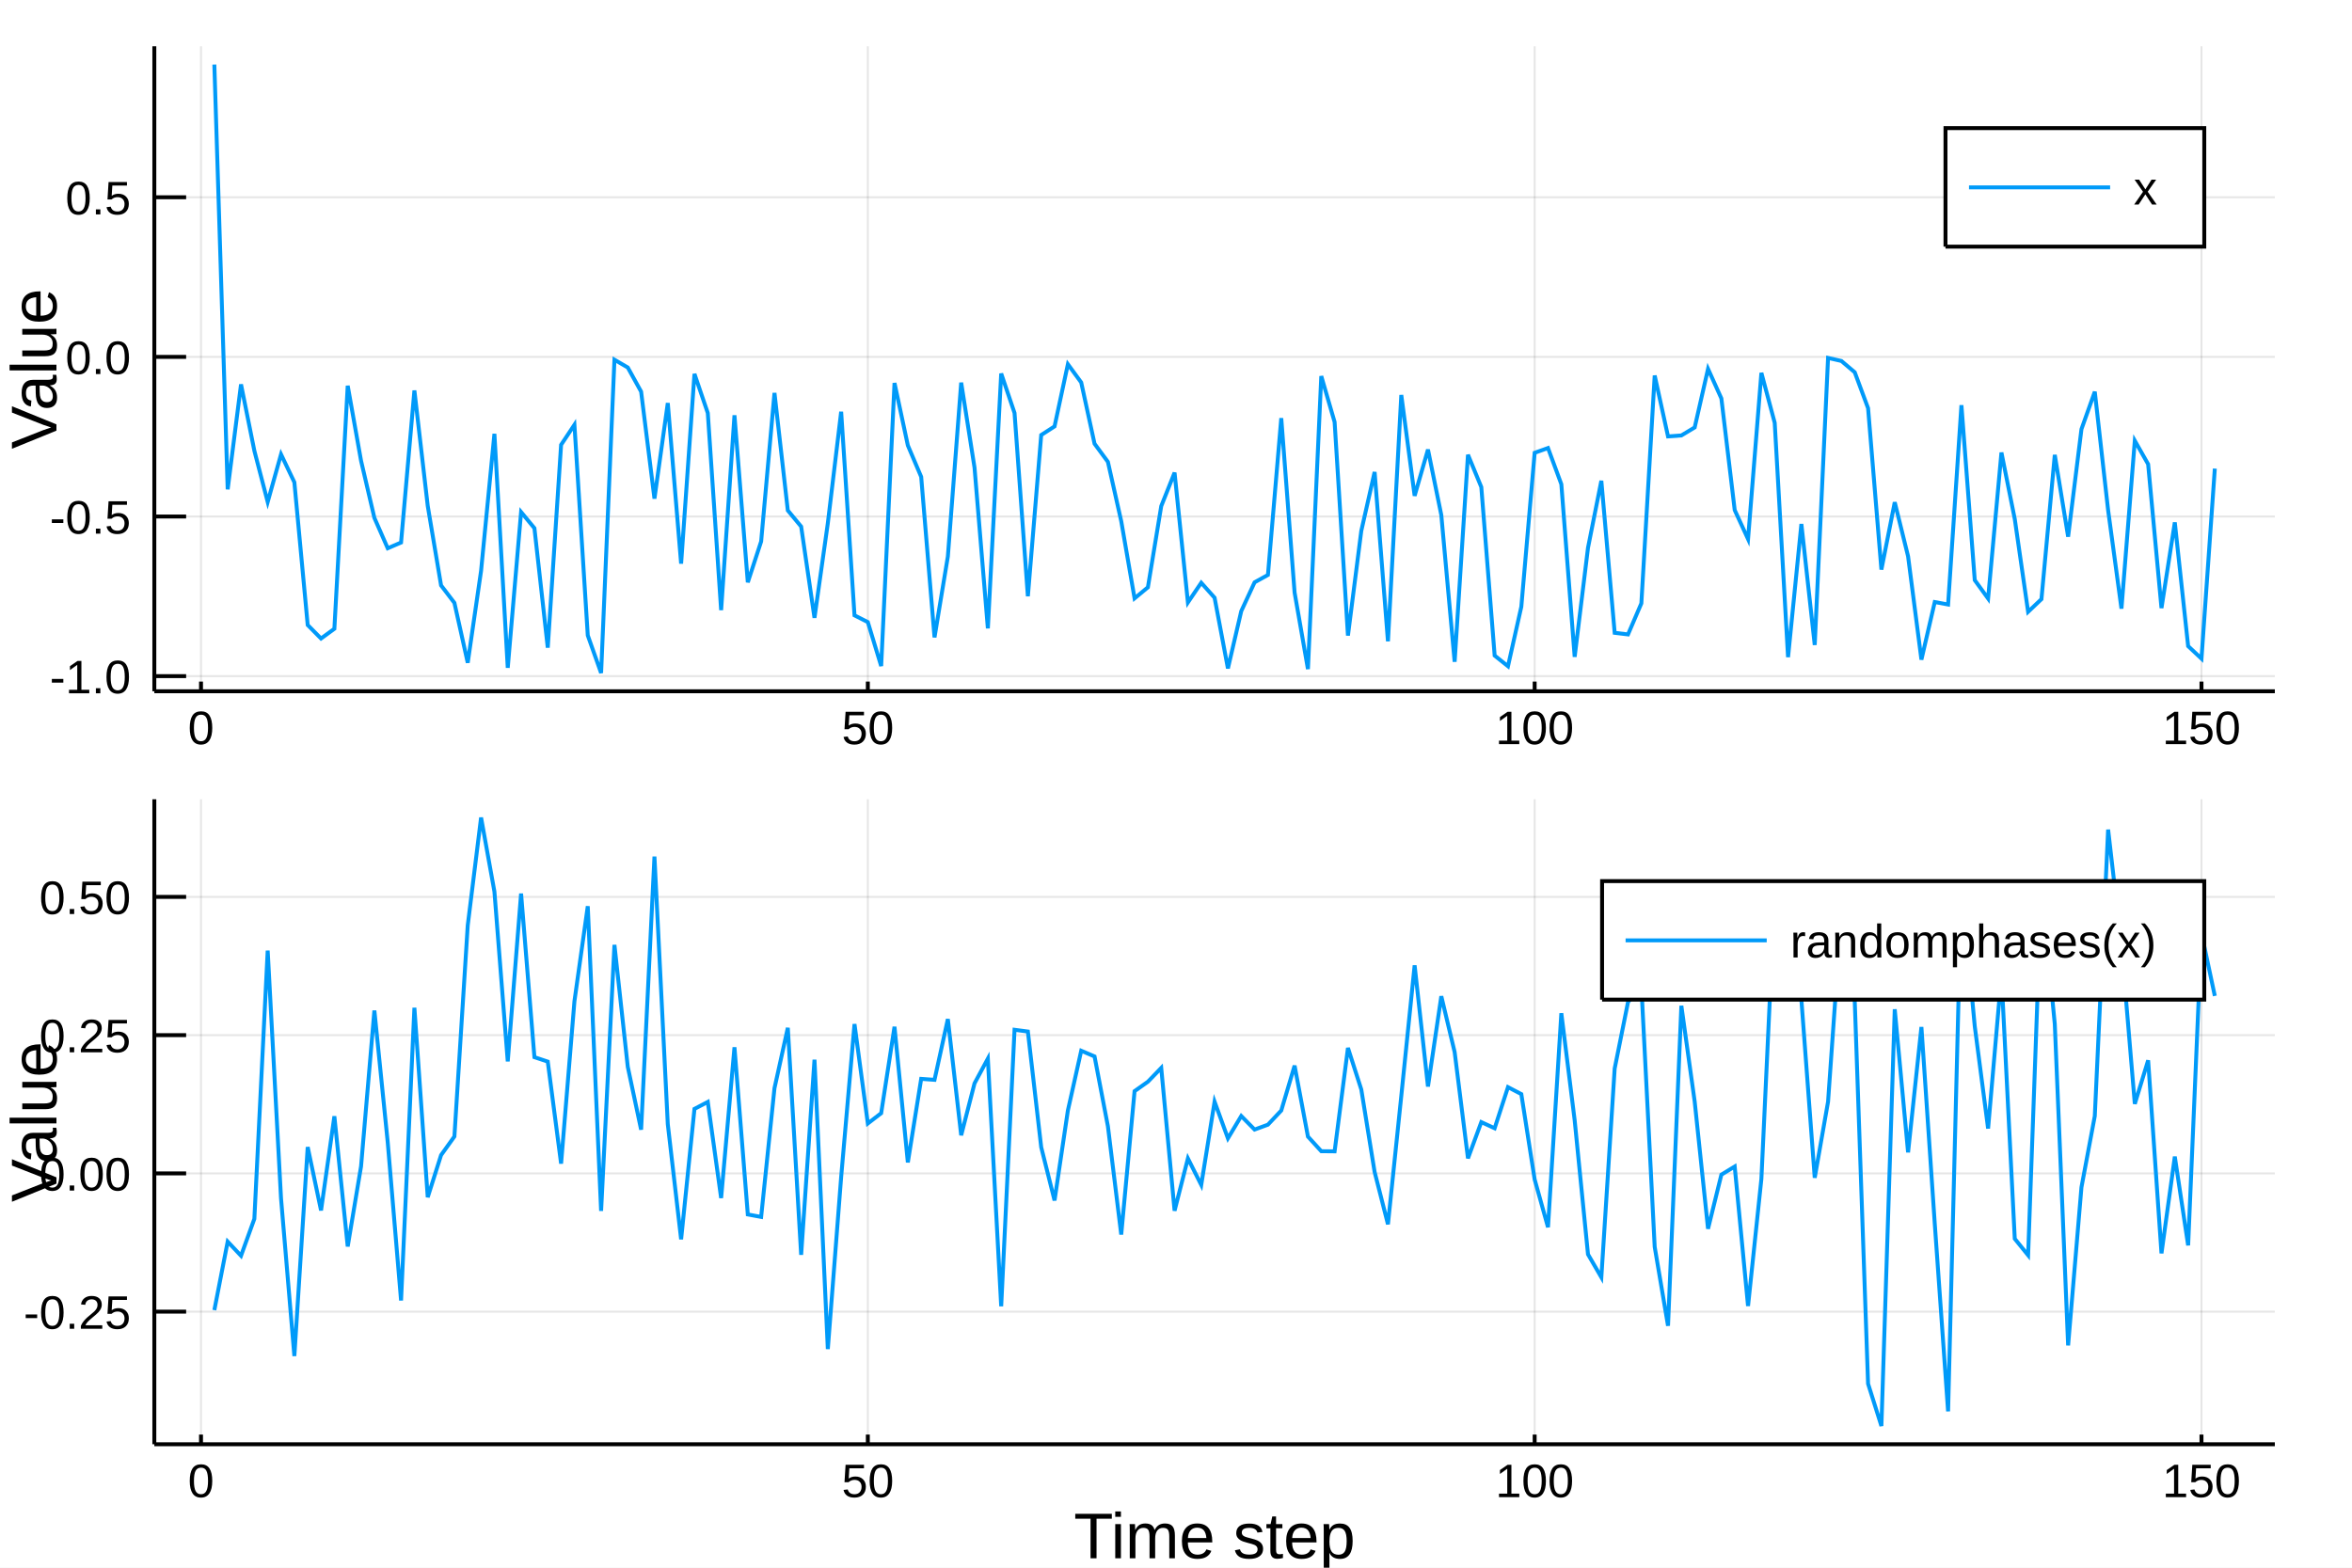
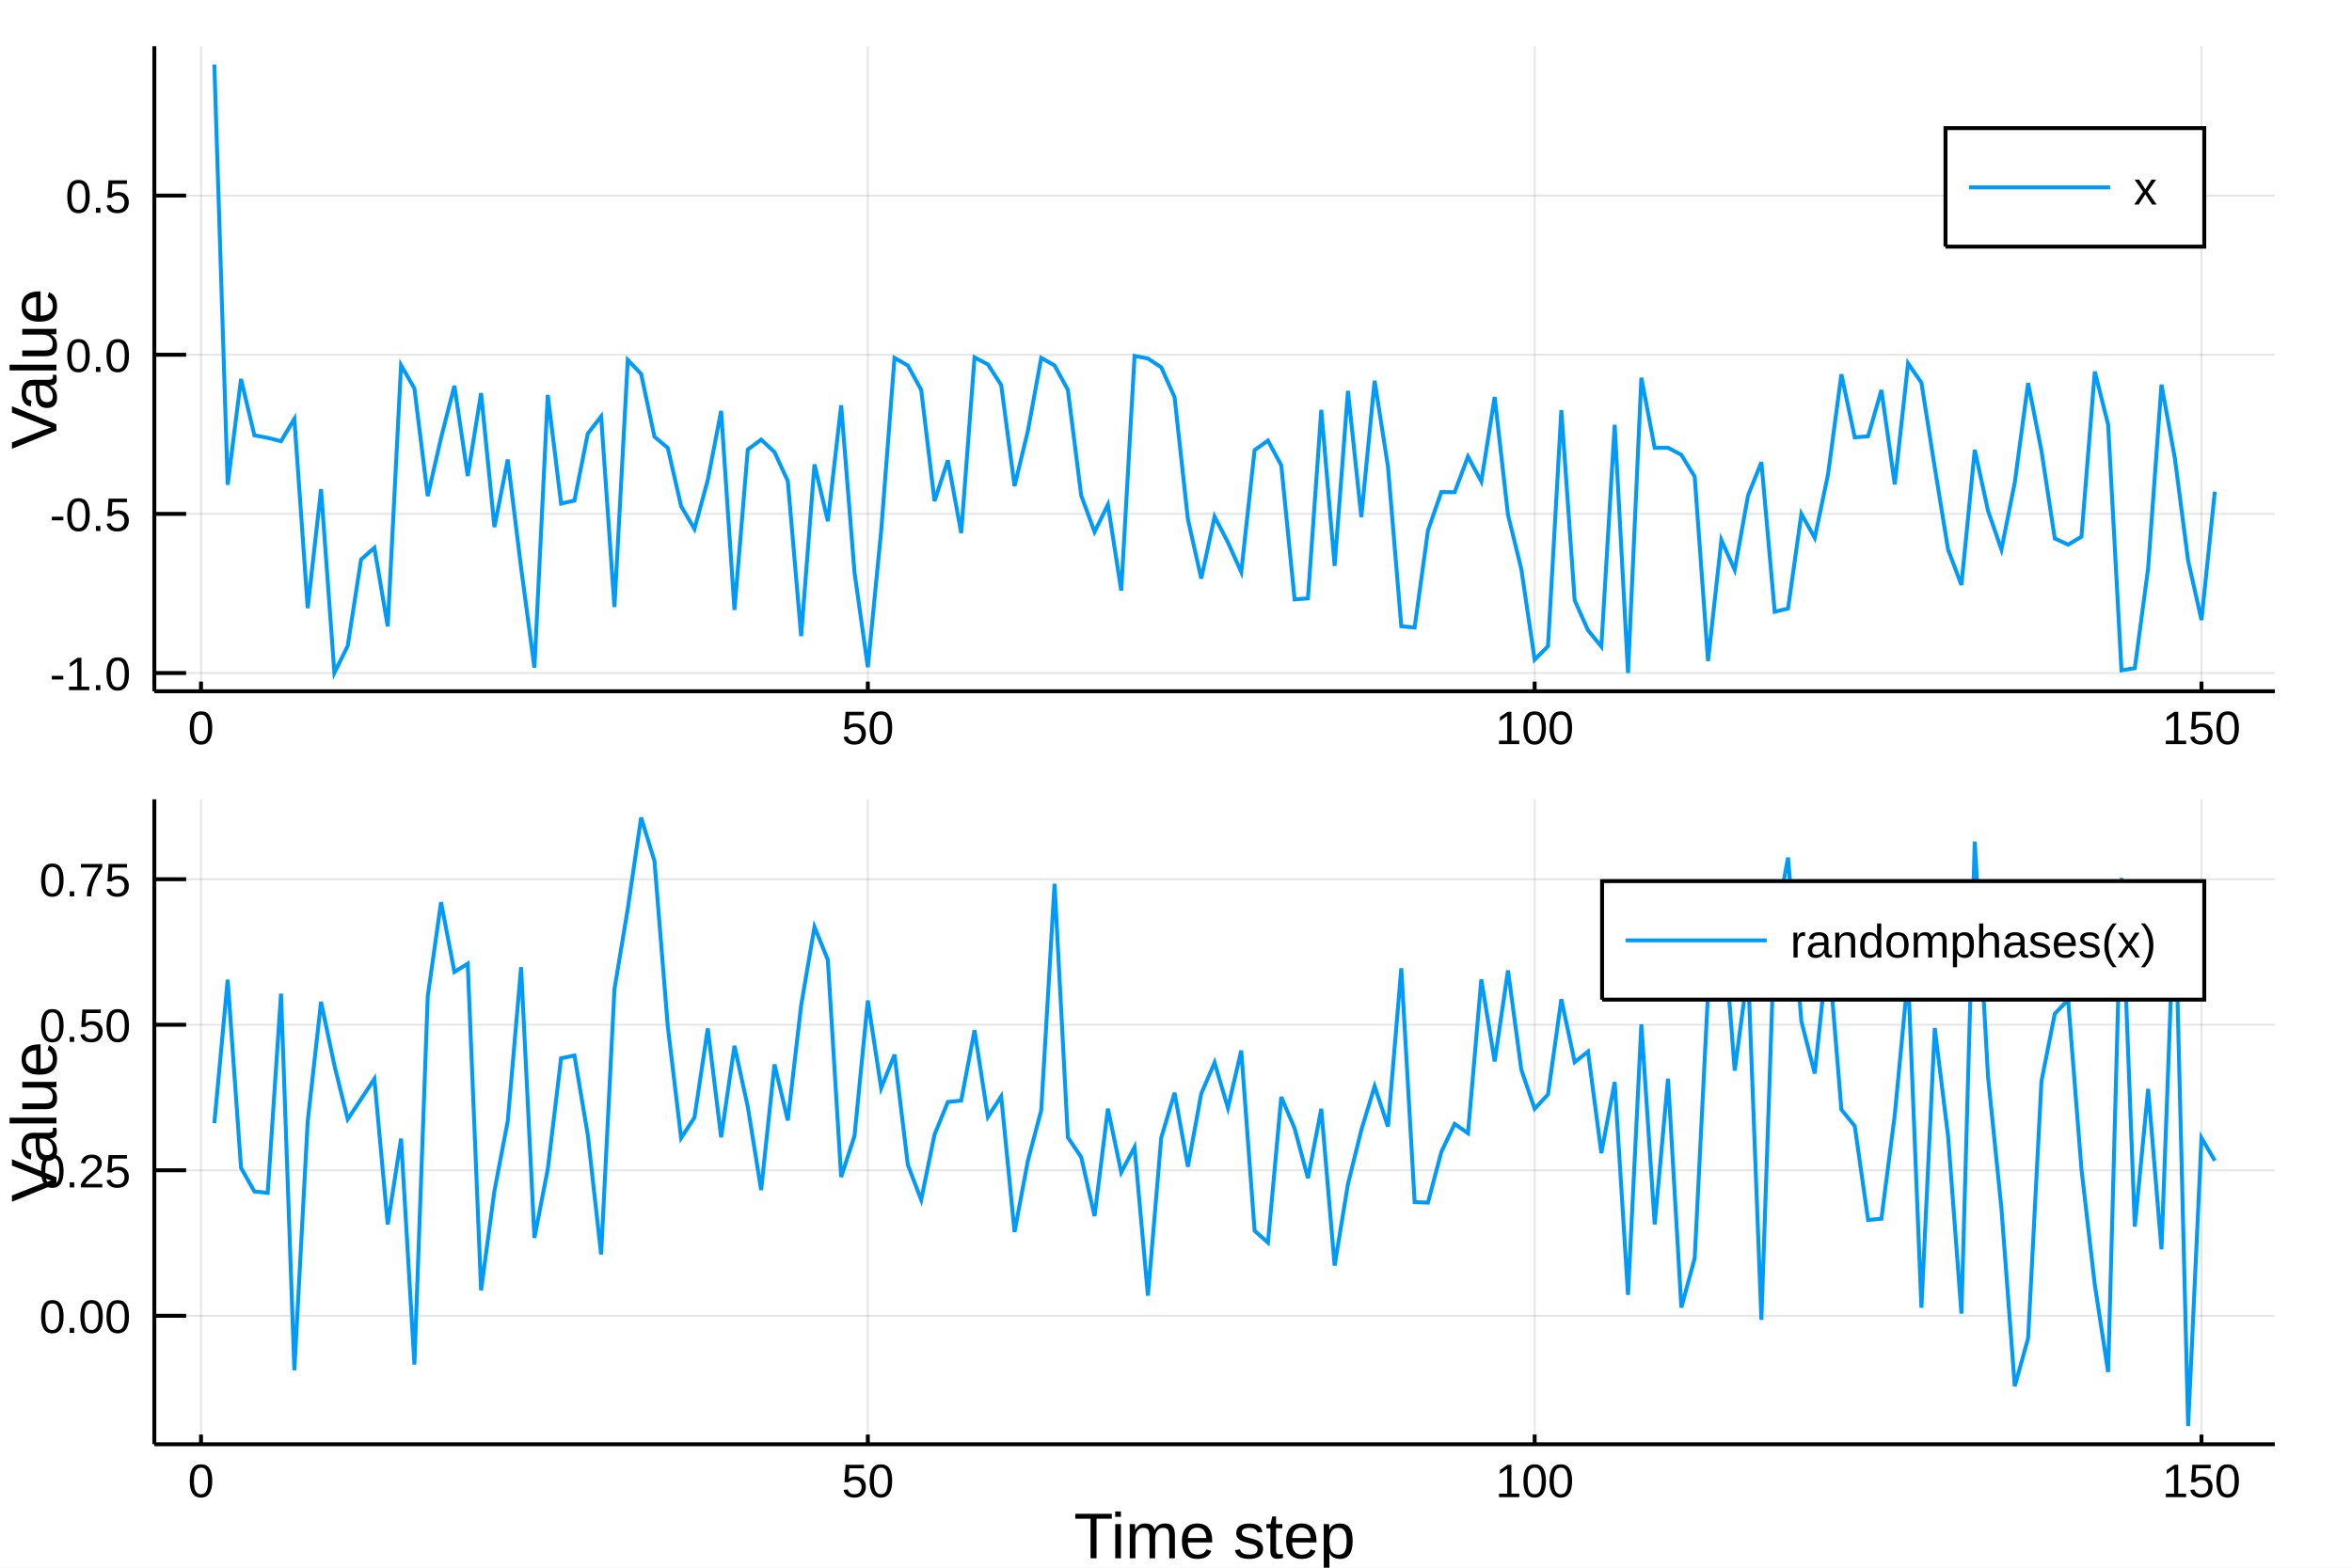
<svg xmlns="http://www.w3.org/2000/svg" width="600" height="400" viewBox="0 0 2400 1600">
  <defs>
-     <clipPath id="clip9300">
+     <clipPath id="clip9100">
      <rect x="0" y="0" width="2000" height="2000" />
    </clipPath>
  </defs>
  <defs>
-     <clipPath id="clip9301">
+     <clipPath id="clip9101">
      <rect x="0" y="0" width="2400" height="1600" />
    </clipPath>
  </defs>
-   <polygon clip-path="url(#clip9301)" points=" 0,1600 2400,1600 2400,0 0,0    " fill="#ffffff" fill-rule="evenodd" fill-opacity="1" />
+   <polygon clip-path="url(#clip9101)" points=" 0,1600 2400,1600 2400,0 0,0    " fill="#ffffff" fill-rule="evenodd" fill-opacity="1" />
  <defs>
-     <clipPath id="clip9302">
+     <clipPath id="clip9102">
      <rect x="480" y="0" width="1681" height="1600" />
    </clipPath>
  </defs>
-   <polygon clip-path="url(#clip9301)" points=" 157.48,705.512 2321.26,705.512 2321.26,47.244 157.48,47.244    " fill="#ffffff" fill-rule="evenodd" fill-opacity="1" />
+   <polygon clip-path="url(#clip9101)" points=" 157.48,705.512 2321.26,705.512 2321.26,47.244 157.48,47.244    " fill="#ffffff" fill-rule="evenodd" fill-opacity="1" />
  <defs>
-     <clipPath id="clip9303">
+     <clipPath id="clip9103">
      <rect x="157" y="47" width="2165" height="659" />
    </clipPath>
  </defs>
-   <polyline clip-path="url(#clip9303)" style="stroke:#000000; stroke-width:2; stroke-opacity:0.1; fill:none" points="   205.111,705.512 205.111,47.244    " />
-   <polyline clip-path="url(#clip9303)" style="stroke:#000000; stroke-width:2; stroke-opacity:0.1; fill:none" points="   885.544,705.512 885.544,47.244    " />
-   <polyline clip-path="url(#clip9303)" style="stroke:#000000; stroke-width:2; stroke-opacity:0.1; fill:none" points="   1565.98,705.512 1565.98,47.244    " />
-   <polyline clip-path="url(#clip9303)" style="stroke:#000000; stroke-width:2; stroke-opacity:0.1; fill:none" points="   2246.41,705.512 2246.41,47.244    " />
-   <polyline clip-path="url(#clip9303)" style="stroke:#000000; stroke-width:2; stroke-opacity:0.1; fill:none" points="   157.48,690.067 2321.26,690.067    " />
-   <polyline clip-path="url(#clip9303)" style="stroke:#000000; stroke-width:2; stroke-opacity:0.1; fill:none" points="   157.48,527.153 2321.26,527.153    " />
-   <polyline clip-path="url(#clip9303)" style="stroke:#000000; stroke-width:2; stroke-opacity:0.1; fill:none" points="   157.48,364.24 2321.26,364.24    " />
-   <polyline clip-path="url(#clip9303)" style="stroke:#000000; stroke-width:2; stroke-opacity:0.1; fill:none" points="   157.48,201.326 2321.26,201.326    " />
-   <polyline clip-path="url(#clip9301)" style="stroke:#000000; stroke-width:4; stroke-opacity:1; fill:none" points="   157.48,705.512 2321.26,705.512    " />
-   <polyline clip-path="url(#clip9301)" style="stroke:#000000; stroke-width:4; stroke-opacity:1; fill:none" points="   157.48,705.512 157.48,47.244    " />
-   <polyline clip-path="url(#clip9301)" style="stroke:#000000; stroke-width:4; stroke-opacity:1; fill:none" points="   205.111,705.512 205.111,695.638    " />
-   <polyline clip-path="url(#clip9301)" style="stroke:#000000; stroke-width:4; stroke-opacity:1; fill:none" points="   885.544,705.512 885.544,695.638    " />
-   <polyline clip-path="url(#clip9301)" style="stroke:#000000; stroke-width:4; stroke-opacity:1; fill:none" points="   1565.98,705.512 1565.98,695.638    " />
-   <polyline clip-path="url(#clip9301)" style="stroke:#000000; stroke-width:4; stroke-opacity:1; fill:none" points="   2246.41,705.512 2246.41,695.638    " />
-   <polyline clip-path="url(#clip9301)" style="stroke:#000000; stroke-width:4; stroke-opacity:1; fill:none" points="   157.48,690.067 189.937,690.067    " />
-   <polyline clip-path="url(#clip9301)" style="stroke:#000000; stroke-width:4; stroke-opacity:1; fill:none" points="   157.48,527.153 189.937,527.153    " />
-   <polyline clip-path="url(#clip9301)" style="stroke:#000000; stroke-width:4; stroke-opacity:1; fill:none" points="   157.48,364.24 189.937,364.24    " />
-   <polyline clip-path="url(#clip9301)" style="stroke:#000000; stroke-width:4; stroke-opacity:1; fill:none" points="   157.48,201.326 189.937,201.326    " />
-   <g clip-path="url(#clip9301)">
+   <polyline clip-path="url(#clip9103)" style="stroke:#000000; stroke-width:2; stroke-opacity:0.1; fill:none" points="   205.111,705.512 205.111,47.244    " />
+   <polyline clip-path="url(#clip9103)" style="stroke:#000000; stroke-width:2; stroke-opacity:0.1; fill:none" points="   885.544,705.512 885.544,47.244    " />
+   <polyline clip-path="url(#clip9103)" style="stroke:#000000; stroke-width:2; stroke-opacity:0.1; fill:none" points="   1565.98,705.512 1565.98,47.244    " />
+   <polyline clip-path="url(#clip9103)" style="stroke:#000000; stroke-width:2; stroke-opacity:0.1; fill:none" points="   2246.41,705.512 2246.41,47.244    " />
+   <polyline clip-path="url(#clip9103)" style="stroke:#000000; stroke-width:2; stroke-opacity:0.1; fill:none" points="   157.48,686.899 2321.26,686.899    " />
+   <polyline clip-path="url(#clip9103)" style="stroke:#000000; stroke-width:2; stroke-opacity:0.1; fill:none" points="   157.48,524.474 2321.26,524.474    " />
+   <polyline clip-path="url(#clip9103)" style="stroke:#000000; stroke-width:2; stroke-opacity:0.1; fill:none" points="   157.48,362.05 2321.26,362.05    " />
+   <polyline clip-path="url(#clip9103)" style="stroke:#000000; stroke-width:2; stroke-opacity:0.1; fill:none" points="   157.48,199.625 2321.26,199.625    " />
+   <polyline clip-path="url(#clip9101)" style="stroke:#000000; stroke-width:4; stroke-opacity:1; fill:none" points="   157.48,705.512 2321.26,705.512    " />
+   <polyline clip-path="url(#clip9101)" style="stroke:#000000; stroke-width:4; stroke-opacity:1; fill:none" points="   157.48,705.512 157.48,47.244    " />
+   <polyline clip-path="url(#clip9101)" style="stroke:#000000; stroke-width:4; stroke-opacity:1; fill:none" points="   205.111,705.512 205.111,695.638    " />
+   <polyline clip-path="url(#clip9101)" style="stroke:#000000; stroke-width:4; stroke-opacity:1; fill:none" points="   885.544,705.512 885.544,695.638    " />
+   <polyline clip-path="url(#clip9101)" style="stroke:#000000; stroke-width:4; stroke-opacity:1; fill:none" points="   1565.98,705.512 1565.98,695.638    " />
+   <polyline clip-path="url(#clip9101)" style="stroke:#000000; stroke-width:4; stroke-opacity:1; fill:none" points="   2246.41,705.512 2246.41,695.638    " />
+   <polyline clip-path="url(#clip9101)" style="stroke:#000000; stroke-width:4; stroke-opacity:1; fill:none" points="   157.48,686.899 189.937,686.899    " />
+   <polyline clip-path="url(#clip9101)" style="stroke:#000000; stroke-width:4; stroke-opacity:1; fill:none" points="   157.48,524.474 189.937,524.474    " />
+   <polyline clip-path="url(#clip9101)" style="stroke:#000000; stroke-width:4; stroke-opacity:1; fill:none" points="   157.48,362.05 189.937,362.05    " />
+   <polyline clip-path="url(#clip9101)" style="stroke:#000000; stroke-width:4; stroke-opacity:1; fill:none" points="   157.48,199.625 189.937,199.625    " />
+   <g clip-path="url(#clip9101)">
    <text style="fill:#000000; fill-opacity:1; font-family:Arial,Helvetica Neue,Helvetica,sans-serif; font-size:48px; text-anchor:middle;" transform="rotate(0, 205.111, 759.512)" x="205.111" y="759.512">0</text>
  </g>
-   <g clip-path="url(#clip9301)">
+   <g clip-path="url(#clip9101)">
    <text style="fill:#000000; fill-opacity:1; font-family:Arial,Helvetica Neue,Helvetica,sans-serif; font-size:48px; text-anchor:middle;" transform="rotate(0, 885.544, 759.512)" x="885.544" y="759.512">50</text>
  </g>
-   <g clip-path="url(#clip9301)">
+   <g clip-path="url(#clip9101)">
    <text style="fill:#000000; fill-opacity:1; font-family:Arial,Helvetica Neue,Helvetica,sans-serif; font-size:48px; text-anchor:middle;" transform="rotate(0, 1565.98, 759.512)" x="1565.98" y="759.512">100</text>
  </g>
-   <g clip-path="url(#clip9301)">
+   <g clip-path="url(#clip9101)">
    <text style="fill:#000000; fill-opacity:1; font-family:Arial,Helvetica Neue,Helvetica,sans-serif; font-size:48px; text-anchor:middle;" transform="rotate(0, 2246.41, 759.512)" x="2246.41" y="759.512">150</text>
  </g>
-   <g clip-path="url(#clip9301)">
-     <text style="fill:#000000; fill-opacity:1; font-family:Arial,Helvetica Neue,Helvetica,sans-serif; font-size:48px; text-anchor:end;" transform="rotate(0, 133.48, 707.567)" x="133.48" y="707.567">-1.0</text>
+   <g clip-path="url(#clip9101)">
+     <text style="fill:#000000; fill-opacity:1; font-family:Arial,Helvetica Neue,Helvetica,sans-serif; font-size:48px; text-anchor:end;" transform="rotate(0, 133.48, 704.399)" x="133.48" y="704.399">-1.0</text>
  </g>
-   <g clip-path="url(#clip9301)">
-     <text style="fill:#000000; fill-opacity:1; font-family:Arial,Helvetica Neue,Helvetica,sans-serif; font-size:48px; text-anchor:end;" transform="rotate(0, 133.48, 544.653)" x="133.48" y="544.653">-0.5</text>
+   <g clip-path="url(#clip9101)">
+     <text style="fill:#000000; fill-opacity:1; font-family:Arial,Helvetica Neue,Helvetica,sans-serif; font-size:48px; text-anchor:end;" transform="rotate(0, 133.48, 541.974)" x="133.48" y="541.974">-0.5</text>
  </g>
-   <g clip-path="url(#clip9301)">
-     <text style="fill:#000000; fill-opacity:1; font-family:Arial,Helvetica Neue,Helvetica,sans-serif; font-size:48px; text-anchor:end;" transform="rotate(0, 133.48, 381.74)" x="133.48" y="381.74">0.0</text>
+   <g clip-path="url(#clip9101)">
+     <text style="fill:#000000; fill-opacity:1; font-family:Arial,Helvetica Neue,Helvetica,sans-serif; font-size:48px; text-anchor:end;" transform="rotate(0, 133.48, 379.55)" x="133.48" y="379.55">0.0</text>
  </g>
-   <g clip-path="url(#clip9301)">
-     <text style="fill:#000000; fill-opacity:1; font-family:Arial,Helvetica Neue,Helvetica,sans-serif; font-size:48px; text-anchor:end;" transform="rotate(0, 133.48, 218.826)" x="133.48" y="218.826">0.5</text>
+   <g clip-path="url(#clip9101)">
+     <text style="fill:#000000; fill-opacity:1; font-family:Arial,Helvetica Neue,Helvetica,sans-serif; font-size:48px; text-anchor:end;" transform="rotate(0, 133.48, 217.125)" x="133.48" y="217.125">0.5</text>
  </g>
-   <g clip-path="url(#clip9301)">
+   <g clip-path="url(#clip9101)">
    <text style="fill:#000000; fill-opacity:1; font-family:Arial,Helvetica Neue,Helvetica,sans-serif; font-size:66px; text-anchor:middle;" transform="rotate(-90, 57.6, 376.378)" x="57.6" y="376.378">Value</text>
  </g>
-   <polyline clip-path="url(#clip9303)" style="stroke:#009af9; stroke-width:4; stroke-opacity:1; fill:none" points="   218.719,65.874 232.328,499.437 245.937,392.288 259.545,460.043 273.154,512.314 286.763,463.693 300.371,492.217 313.98,637.902 327.589,651.677 341.197,641.736    354.806,393.686 368.415,470.243 382.023,528.529 395.632,559.544 409.241,553.709 422.85,398.504 436.458,516.313 450.067,597.439 463.676,615.27 477.284,676.431    490.893,582.588 504.502,442.738 518.11,681.604 531.719,522.577 545.328,539.05 558.936,661.019 572.545,453.995 586.154,433.529 599.762,648.485 613.371,686.882    626.98,367.133 640.588,375.069 654.197,399.699 667.806,508.924 681.414,411.329 695.023,575.288 708.632,381.592 722.24,421.547 735.849,622.686 749.458,423.825    763.066,594.315 776.675,552.576 790.284,401.019 803.892,520.955 817.501,537.394 831.11,630.591 844.718,534.016 858.327,420.209 871.936,628.019 885.544,634.94    899.153,679.789 912.762,390.893 926.371,454.582 939.979,486.638 953.588,650.522 967.197,567.974 980.805,390.508 994.414,477.238 1008.02,641.326 1021.63,381.227    1035.24,421.498 1048.85,608.545 1062.46,443.988 1076.07,435.192 1089.67,371.72 1103.28,390.345 1116.89,452.884 1130.5,471.358 1144.11,531.905 1157.72,610.687    1171.33,599.395 1184.94,516.545 1198.54,482.372 1212.15,614.854 1225.76,594.785 1239.37,610.03 1252.98,682.205 1266.59,623.719 1280.2,594.324 1293.8,586.793    1307.41,426.749 1321.02,604.774 1334.63,682.904 1348.24,383.862 1361.85,430.746 1375.46,648.691 1389.07,541.802 1402.67,481.72 1416.28,654.511 1429.89,403.138    1443.5,506.027 1457.11,458.832 1470.72,525.708 1484.33,675.454 1497.93,464.137 1511.54,497.116 1525.15,669.087 1538.76,679.959 1552.37,619.185 1565.98,462.132    1579.59,457.276 1593.2,494.19 1606.8,670.409 1620.41,559.063 1634.02,490.686 1647.63,645.874 1661.24,647.506 1674.85,615.793 1688.46,383.256 1702.07,445.419    1715.67,444.425 1729.28,436.254 1742.89,376.474 1756.5,406.623 1770.11,520.571 1783.72,550.183 1797.33,380.53 1810.93,431.543 1824.54,670.708 1838.15,534.82    1851.76,658.286 1865.37,365.29 1878.98,368.407 1892.59,379.942 1906.2,416.593 1919.8,581.321 1933.41,512.593 1947.02,567.771 1960.63,673.243 1974.24,614.443    1987.85,616.975 2001.46,413.516 2015.06,592.092 2028.67,610.864 2042.28,461.845 2055.89,529.749 2069.5,624.414 2083.11,611.485 2096.72,464.235 2110.33,547.759    2123.93,438.036 2137.54,399.787 2151.15,520.799 2164.76,621.196 2178.37,449.765 2191.98,473.749 2205.59,620.638 2219.19,533.166 2232.8,659.461 2246.41,672.215    2260.02,478.241    " />
-   <polygon clip-path="url(#clip9301)" points=" 1985.19,251.724 2249.26,251.724 2249.26,130.764 1985.19,130.764    " fill="#ffffff" fill-rule="evenodd" fill-opacity="1" />
-   <polyline clip-path="url(#clip9301)" style="stroke:#000000; stroke-width:4; stroke-opacity:1; fill:none" points="   1985.19,251.724 2249.26,251.724 2249.26,130.764 1985.19,130.764 1985.19,251.724    " />
-   <polyline clip-path="url(#clip9301)" style="stroke:#009af9; stroke-width:4; stroke-opacity:1; fill:none" points="   2009.19,191.244 2153.19,191.244    " />
-   <g clip-path="url(#clip9301)">
+   <polyline clip-path="url(#clip9103)" style="stroke:#009af9; stroke-width:4; stroke-opacity:1; fill:none" points="   218.719,65.874 232.328,494.763 245.937,386.782 259.545,444.312 273.154,446.851 286.763,450.29 300.371,427.521 313.98,620.692 327.589,499.215 341.197,686.706    354.806,659.212 368.415,571.024 382.023,559.095 395.632,639.297 409.241,372.767 422.85,396.431 436.458,506.345 450.067,446.799 463.676,393.761 477.284,485.801    490.893,401.228 504.502,537.964 518.11,469.007 531.719,579.386 545.328,681.539 558.936,403.066 572.545,513.969 586.154,510.875 599.762,442.562 613.371,425.026    626.98,619.532 640.588,367.415 654.197,381.622 667.806,445.749 681.414,457.168 695.023,516.628 708.632,539.872 722.24,489.837 735.849,419.45 749.458,622.518    763.066,458.799 776.675,448.664 790.284,461.373 803.892,490.987 817.501,649.228 831.11,473.942 844.718,531.955 858.327,413.627 871.936,584.147 885.544,680.941    899.153,541.862 912.762,365.252 926.371,373.048 939.979,397.853 953.588,511.403 967.197,469.874 980.805,544.005 994.414,364.765 1008.02,371.87 1021.63,392.992    1035.24,496.098 1048.85,439.792 1062.46,365.291 1076.07,372.954 1089.67,397.958 1103.28,505.698 1116.89,542.847 1130.5,515.052 1144.11,602.781 1157.72,363.221    1171.33,365.894 1184.94,374.875 1198.54,405.374 1212.15,529.949 1225.76,590.453 1239.37,527.275 1252.98,553.539 1266.59,583.846 1280.2,459.359 1293.8,449.702    1307.41,474.909 1321.02,611.73 1334.63,610.714 1348.24,418.296 1361.85,577.542 1375.46,398.938 1389.07,527.753 1402.67,388.58 1416.28,476.1 1429.89,639.152    1443.5,640.455 1457.11,541.41 1470.72,502.198 1484.33,502.373 1497.93,466.014 1511.54,491.373 1525.15,405.156 1538.76,525.447 1552.37,580.834 1565.98,673.303    1579.59,659.474 1593.2,418.609 1606.8,612.683 1620.41,643.284 1634.02,659.879 1647.63,433.578 1661.24,686.882 1674.85,385.58 1688.46,457.103 1702.07,456.988    1715.67,464.221 1729.28,486.533 1742.89,674.615 1756.5,551.192 1770.11,581.682 1783.72,505.724 1797.33,471.711 1810.93,624.391 1824.54,621.055 1838.15,524.454    1851.76,548.954 1865.37,484.003 1878.98,382.003 1892.59,446.369 1906.2,445.303 1919.8,398.124 1933.41,494.399 1947.02,370.883 1960.63,390.615 1974.24,477.121    1987.85,561.007 2001.46,597.015 2015.06,459.1 2028.67,521.572 2042.28,560.857 2055.89,492.483 2069.5,390.966 2083.11,460.099 2096.72,549.581 2110.33,555.854    2123.93,547.801 2137.54,379.238 2151.15,433.361 2164.76,684.12 2178.37,681.98 2191.98,579.901 2205.59,392.607 2219.19,467.371 2232.8,572.324 2246.41,632.802    2260.02,501.796    " />
+   <polygon clip-path="url(#clip9101)" points=" 1985.19,251.724 2249.26,251.724 2249.26,130.764 1985.19,130.764    " fill="#ffffff" fill-rule="evenodd" fill-opacity="1" />
+   <polyline clip-path="url(#clip9101)" style="stroke:#000000; stroke-width:4; stroke-opacity:1; fill:none" points="   1985.19,251.724 2249.26,251.724 2249.26,130.764 1985.19,130.764 1985.19,251.724    " />
+   <polyline clip-path="url(#clip9101)" style="stroke:#009af9; stroke-width:4; stroke-opacity:1; fill:none" points="   2009.19,191.244 2153.19,191.244    " />
+   <g clip-path="url(#clip9101)">
    <text style="fill:#000000; fill-opacity:1; font-family:Arial,Helvetica Neue,Helvetica,sans-serif; font-size:48px; text-anchor:start;" transform="rotate(0, 2177.19, 208.744)" x="2177.19" y="208.744">x</text>
  </g>
-   <polygon clip-path="url(#clip9301)" points=" 157.48,1474.02 2321.26,1474.02 2321.26,815.748 157.48,815.748    " fill="#ffffff" fill-rule="evenodd" fill-opacity="1" />
+   <polygon clip-path="url(#clip9101)" points=" 157.48,1474.02 2321.26,1474.02 2321.26,815.748 157.48,815.748    " fill="#ffffff" fill-rule="evenodd" fill-opacity="1" />
  <defs>
-     <clipPath id="clip9304">
+     <clipPath id="clip9104">
      <rect x="157" y="815" width="2165" height="659" />
    </clipPath>
  </defs>
-   <polyline clip-path="url(#clip9304)" style="stroke:#000000; stroke-width:2; stroke-opacity:0.1; fill:none" points="   205.111,1474.02 205.111,815.748    " />
-   <polyline clip-path="url(#clip9304)" style="stroke:#000000; stroke-width:2; stroke-opacity:0.1; fill:none" points="   885.544,1474.02 885.544,815.748    " />
-   <polyline clip-path="url(#clip9304)" style="stroke:#000000; stroke-width:2; stroke-opacity:0.1; fill:none" points="   1565.98,1474.02 1565.98,815.748    " />
-   <polyline clip-path="url(#clip9304)" style="stroke:#000000; stroke-width:2; stroke-opacity:0.1; fill:none" points="   2246.41,1474.02 2246.41,815.748    " />
-   <polyline clip-path="url(#clip9304)" style="stroke:#000000; stroke-width:2; stroke-opacity:0.1; fill:none" points="   157.48,1338.68 2321.26,1338.68    " />
-   <polyline clip-path="url(#clip9304)" style="stroke:#000000; stroke-width:2; stroke-opacity:0.1; fill:none" points="   157.48,1197.58 2321.26,1197.58    " />
-   <polyline clip-path="url(#clip9304)" style="stroke:#000000; stroke-width:2; stroke-opacity:0.1; fill:none" points="   157.48,1056.48 2321.26,1056.48    " />
-   <polyline clip-path="url(#clip9304)" style="stroke:#000000; stroke-width:2; stroke-opacity:0.1; fill:none" points="   157.48,915.376 2321.26,915.376    " />
-   <polyline clip-path="url(#clip9301)" style="stroke:#000000; stroke-width:4; stroke-opacity:1; fill:none" points="   157.48,1474.02 2321.26,1474.02    " />
-   <polyline clip-path="url(#clip9301)" style="stroke:#000000; stroke-width:4; stroke-opacity:1; fill:none" points="   157.48,1474.02 157.48,815.748    " />
-   <polyline clip-path="url(#clip9301)" style="stroke:#000000; stroke-width:4; stroke-opacity:1; fill:none" points="   205.111,1474.02 205.111,1464.14    " />
-   <polyline clip-path="url(#clip9301)" style="stroke:#000000; stroke-width:4; stroke-opacity:1; fill:none" points="   885.544,1474.02 885.544,1464.14    " />
-   <polyline clip-path="url(#clip9301)" style="stroke:#000000; stroke-width:4; stroke-opacity:1; fill:none" points="   1565.98,1474.02 1565.98,1464.14    " />
-   <polyline clip-path="url(#clip9301)" style="stroke:#000000; stroke-width:4; stroke-opacity:1; fill:none" points="   2246.41,1474.02 2246.41,1464.14    " />
-   <polyline clip-path="url(#clip9301)" style="stroke:#000000; stroke-width:4; stroke-opacity:1; fill:none" points="   157.48,1338.68 189.937,1338.68    " />
-   <polyline clip-path="url(#clip9301)" style="stroke:#000000; stroke-width:4; stroke-opacity:1; fill:none" points="   157.48,1197.58 189.937,1197.58    " />
-   <polyline clip-path="url(#clip9301)" style="stroke:#000000; stroke-width:4; stroke-opacity:1; fill:none" points="   157.48,1056.48 189.937,1056.48    " />
-   <polyline clip-path="url(#clip9301)" style="stroke:#000000; stroke-width:4; stroke-opacity:1; fill:none" points="   157.48,915.376 189.937,915.376    " />
-   <g clip-path="url(#clip9301)">
+   <polyline clip-path="url(#clip9104)" style="stroke:#000000; stroke-width:2; stroke-opacity:0.1; fill:none" points="   205.111,1474.02 205.111,815.748    " />
+   <polyline clip-path="url(#clip9104)" style="stroke:#000000; stroke-width:2; stroke-opacity:0.1; fill:none" points="   885.544,1474.02 885.544,815.748    " />
+   <polyline clip-path="url(#clip9104)" style="stroke:#000000; stroke-width:2; stroke-opacity:0.1; fill:none" points="   1565.98,1474.02 1565.98,815.748    " />
+   <polyline clip-path="url(#clip9104)" style="stroke:#000000; stroke-width:2; stroke-opacity:0.1; fill:none" points="   2246.41,1474.02 2246.41,815.748    " />
+   <polyline clip-path="url(#clip9104)" style="stroke:#000000; stroke-width:2; stroke-opacity:0.1; fill:none" points="   157.48,1342.91 2321.26,1342.91    " />
+   <polyline clip-path="url(#clip9104)" style="stroke:#000000; stroke-width:2; stroke-opacity:0.1; fill:none" points="   157.48,1194.39 2321.26,1194.39    " />
+   <polyline clip-path="url(#clip9104)" style="stroke:#000000; stroke-width:2; stroke-opacity:0.1; fill:none" points="   157.48,1045.87 2321.26,1045.87    " />
+   <polyline clip-path="url(#clip9104)" style="stroke:#000000; stroke-width:2; stroke-opacity:0.1; fill:none" points="   157.48,897.347 2321.26,897.347    " />
+   <polyline clip-path="url(#clip9101)" style="stroke:#000000; stroke-width:4; stroke-opacity:1; fill:none" points="   157.48,1474.02 2321.26,1474.02    " />
+   <polyline clip-path="url(#clip9101)" style="stroke:#000000; stroke-width:4; stroke-opacity:1; fill:none" points="   157.48,1474.02 157.48,815.748    " />
+   <polyline clip-path="url(#clip9101)" style="stroke:#000000; stroke-width:4; stroke-opacity:1; fill:none" points="   205.111,1474.02 205.111,1464.14    " />
+   <polyline clip-path="url(#clip9101)" style="stroke:#000000; stroke-width:4; stroke-opacity:1; fill:none" points="   885.544,1474.02 885.544,1464.14    " />
+   <polyline clip-path="url(#clip9101)" style="stroke:#000000; stroke-width:4; stroke-opacity:1; fill:none" points="   1565.98,1474.02 1565.98,1464.14    " />
+   <polyline clip-path="url(#clip9101)" style="stroke:#000000; stroke-width:4; stroke-opacity:1; fill:none" points="   2246.41,1474.02 2246.41,1464.14    " />
+   <polyline clip-path="url(#clip9101)" style="stroke:#000000; stroke-width:4; stroke-opacity:1; fill:none" points="   157.48,1342.91 189.937,1342.91    " />
+   <polyline clip-path="url(#clip9101)" style="stroke:#000000; stroke-width:4; stroke-opacity:1; fill:none" points="   157.48,1194.39 189.937,1194.39    " />
+   <polyline clip-path="url(#clip9101)" style="stroke:#000000; stroke-width:4; stroke-opacity:1; fill:none" points="   157.48,1045.87 189.937,1045.87    " />
+   <polyline clip-path="url(#clip9101)" style="stroke:#000000; stroke-width:4; stroke-opacity:1; fill:none" points="   157.48,897.347 189.937,897.347    " />
+   <g clip-path="url(#clip9101)">
    <text style="fill:#000000; fill-opacity:1; font-family:Arial,Helvetica Neue,Helvetica,sans-serif; font-size:48px; text-anchor:middle;" transform="rotate(0, 205.111, 1528.02)" x="205.111" y="1528.02">0</text>
  </g>
-   <g clip-path="url(#clip9301)">
+   <g clip-path="url(#clip9101)">
    <text style="fill:#000000; fill-opacity:1; font-family:Arial,Helvetica Neue,Helvetica,sans-serif; font-size:48px; text-anchor:middle;" transform="rotate(0, 885.544, 1528.02)" x="885.544" y="1528.02">50</text>
  </g>
-   <g clip-path="url(#clip9301)">
+   <g clip-path="url(#clip9101)">
    <text style="fill:#000000; fill-opacity:1; font-family:Arial,Helvetica Neue,Helvetica,sans-serif; font-size:48px; text-anchor:middle;" transform="rotate(0, 1565.98, 1528.02)" x="1565.98" y="1528.02">100</text>
  </g>
-   <g clip-path="url(#clip9301)">
+   <g clip-path="url(#clip9101)">
    <text style="fill:#000000; fill-opacity:1; font-family:Arial,Helvetica Neue,Helvetica,sans-serif; font-size:48px; text-anchor:middle;" transform="rotate(0, 2246.41, 1528.02)" x="2246.41" y="1528.02">150</text>
  </g>
-   <g clip-path="url(#clip9301)">
-     <text style="fill:#000000; fill-opacity:1; font-family:Arial,Helvetica Neue,Helvetica,sans-serif; font-size:48px; text-anchor:end;" transform="rotate(0, 133.48, 1356.18)" x="133.48" y="1356.18">-0.25</text>
+   <g clip-path="url(#clip9101)">
+     <text style="fill:#000000; fill-opacity:1; font-family:Arial,Helvetica Neue,Helvetica,sans-serif; font-size:48px; text-anchor:end;" transform="rotate(0, 133.48, 1360.41)" x="133.48" y="1360.41">0.00</text>
  </g>
-   <g clip-path="url(#clip9301)">
-     <text style="fill:#000000; fill-opacity:1; font-family:Arial,Helvetica Neue,Helvetica,sans-serif; font-size:48px; text-anchor:end;" transform="rotate(0, 133.48, 1215.08)" x="133.48" y="1215.08">0.00</text>
+   <g clip-path="url(#clip9101)">
+     <text style="fill:#000000; fill-opacity:1; font-family:Arial,Helvetica Neue,Helvetica,sans-serif; font-size:48px; text-anchor:end;" transform="rotate(0, 133.48, 1211.89)" x="133.48" y="1211.89">0.25</text>
  </g>
-   <g clip-path="url(#clip9301)">
-     <text style="fill:#000000; fill-opacity:1; font-family:Arial,Helvetica Neue,Helvetica,sans-serif; font-size:48px; text-anchor:end;" transform="rotate(0, 133.48, 1073.98)" x="133.48" y="1073.98">0.25</text>
+   <g clip-path="url(#clip9101)">
+     <text style="fill:#000000; fill-opacity:1; font-family:Arial,Helvetica Neue,Helvetica,sans-serif; font-size:48px; text-anchor:end;" transform="rotate(0, 133.48, 1063.37)" x="133.48" y="1063.37">0.50</text>
  </g>
-   <g clip-path="url(#clip9301)">
-     <text style="fill:#000000; fill-opacity:1; font-family:Arial,Helvetica Neue,Helvetica,sans-serif; font-size:48px; text-anchor:end;" transform="rotate(0, 133.48, 932.876)" x="133.48" y="932.876">0.50</text>
+   <g clip-path="url(#clip9101)">
+     <text style="fill:#000000; fill-opacity:1; font-family:Arial,Helvetica Neue,Helvetica,sans-serif; font-size:48px; text-anchor:end;" transform="rotate(0, 133.48, 914.847)" x="133.48" y="914.847">0.75</text>
  </g>
-   <g clip-path="url(#clip9301)">
+   <g clip-path="url(#clip9101)">
    <text style="fill:#000000; fill-opacity:1; font-family:Arial,Helvetica Neue,Helvetica,sans-serif; font-size:66px; text-anchor:middle;" transform="rotate(0, 1239.37, 1590.4)" x="1239.37" y="1590.4">Time step</text>
  </g>
-   <g clip-path="url(#clip9301)">
+   <g clip-path="url(#clip9101)">
    <text style="fill:#000000; fill-opacity:1; font-family:Arial,Helvetica Neue,Helvetica,sans-serif; font-size:66px; text-anchor:middle;" transform="rotate(-90, 57.6, 1144.88)" x="57.6" y="1144.88">Value</text>
  </g>
-   <polyline clip-path="url(#clip9304)" style="stroke:#009af9; stroke-width:4; stroke-opacity:1; fill:none" points="   218.719,1337.13 232.328,1267.2 245.937,1281.64 259.545,1243.97 273.154,970.18 286.763,1223.04 300.371,1384.01 313.98,1170.68 327.589,1235.37 341.197,1139.25    354.806,1272.18 368.415,1190.42 382.023,1031.35 395.632,1165.72 409.241,1327.31 422.85,1028.5 436.458,1221.9 450.067,1178.94 463.676,1159.93 477.284,944.444    490.893,834.378 504.502,909.941 518.11,1083.28 531.719,911.983 545.328,1078.95 558.936,1083.5 572.545,1187.62 586.154,1021.91 599.762,924.879 613.371,1235.88    626.98,964.334 640.588,1088.82 654.197,1152.97 667.806,874.229 681.414,1147.31 695.023,1264.89 708.632,1131.76 722.24,1124.63 735.849,1222.74 749.458,1068.82    763.066,1239.48 776.675,1242 790.284,1110.64 803.892,1049 817.501,1280.72 831.11,1081.53 844.718,1376.88 858.327,1201.24 871.936,1045.17 885.544,1146.61    899.153,1136.13 912.762,1047.91 926.371,1186.38 939.979,1101.1 953.588,1102.09 967.197,1040.07 980.805,1158.67 994.414,1105.7 1008.02,1080.46 1021.63,1333.23    1035.24,1051.01 1048.85,1052.8 1062.46,1170.88 1076.07,1225.19 1089.67,1133.39 1103.28,1072.41 1116.89,1078.22 1130.5,1149.41 1144.11,1260.01 1157.72,1113.65    1171.33,1104.01 1184.94,1089.92 1198.54,1235.7 1212.15,1182.29 1225.76,1209.35 1239.37,1124.38 1252.98,1161.81 1266.59,1139.01 1280.2,1152.84 1293.8,1147.86    1307.41,1133.42 1321.02,1087.61 1334.63,1160.02 1348.24,1174.93 1361.85,1175.07 1375.46,1069.51 1389.07,1111.94 1402.67,1196.11 1416.28,1249.53 1429.89,1118.49    1443.5,985.243 1457.11,1108.93 1470.72,1016.76 1484.33,1073.74 1497.93,1182.21 1511.54,1145.23 1525.15,1151.52 1538.76,1109.55 1552.37,1116.66 1565.98,1203.79    1579.59,1252.54 1593.2,1034.12 1606.8,1143.34 1620.41,1280.19 1634.02,1303.63 1647.63,1090.56 1661.24,1022.75 1674.85,1005.93 1688.46,1272.58 1702.07,1353.14    1715.67,1026.48 1729.28,1124.33 1742.89,1254.11 1756.5,1198.89 1770.11,1190.57 1783.72,1332.94 1797.33,1203.22 1810.93,913.248 1824.54,907.512 1838.15,1020.27    1851.76,1202.08 1865.37,1124.4 1878.98,931.434 1892.59,1021.69 1906.2,1412.28 1919.8,1455.39 1933.41,1030.05 1947.02,1176.15 1960.63,1048.17 1974.24,1248.8    1987.85,1440.46 2001.46,902.141 2015.06,1047.4 2028.67,1151.81 2042.28,995.227 2055.89,1264.3 2069.5,1281.09 2083.11,905.737 2096.72,1045.1 2110.33,1373.16    2123.93,1211.79 2137.54,1139.04 2151.15,846.694 2164.76,964.956 2178.37,1126.63 2191.98,1082.18 2205.59,1279.2 2219.19,1180.43 2232.8,1271.06 2246.41,952.544    2260.02,1016.46    " />
-   <polygon clip-path="url(#clip9301)" points=" 1634.78,1020.23 2249.26,1020.23 2249.26,899.268 1634.78,899.268    " fill="#ffffff" fill-rule="evenodd" fill-opacity="1" />
-   <polyline clip-path="url(#clip9301)" style="stroke:#000000; stroke-width:4; stroke-opacity:1; fill:none" points="   1634.78,1020.23 2249.26,1020.23 2249.26,899.268 1634.78,899.268 1634.78,1020.23    " />
-   <polyline clip-path="url(#clip9301)" style="stroke:#009af9; stroke-width:4; stroke-opacity:1; fill:none" points="   1658.78,959.748 1802.78,959.748    " />
-   <g clip-path="url(#clip9301)">
+   <polyline clip-path="url(#clip9104)" style="stroke:#009af9; stroke-width:4; stroke-opacity:1; fill:none" points="   218.719,1146.34 232.328,999.91 245.937,1191.85 259.545,1216.01 273.154,1217.5 286.763,1014.13 300.371,1398.52 313.98,1144.57 327.589,1022.49 341.197,1087.26    354.806,1142.27 368.415,1121.84 382.023,1101.08 395.632,1249.68 409.241,1162.08 422.85,1392.69 436.458,1016.91 450.067,920.747 463.676,992.003 477.284,983.512    490.893,1316.88 504.502,1215.52 518.11,1144.2 531.719,987.104 545.328,1263.44 558.936,1193.26 572.545,1080.11 586.154,1077.25 599.762,1158.21 613.371,1280.33    626.98,1009.68 640.588,927.494 654.197,834.378 667.806,878.687 681.414,1047.49 695.023,1161.51 708.632,1140.54 722.24,1049.66 735.849,1160.73 749.458,1067.36    763.066,1129.76 776.675,1214.58 790.284,1086.34 803.892,1143.53 817.501,1026.08 831.11,946.049 844.718,979.602 858.327,1201.25 871.936,1159.35 885.544,1021.16    899.153,1110.61 912.762,1076.36 926.371,1188.82 939.979,1224.59 953.588,1158.03 967.197,1124.67 980.805,1123.25 994.414,1051.46 1008.02,1139.94 1021.63,1118.95    1035.24,1257.34 1048.85,1184.67 1062.46,1133.19 1076.07,901.97 1089.67,1160.89 1103.28,1181 1116.89,1241.14 1130.5,1131.55 1144.11,1196.53 1157.72,1170.77    1171.33,1322.31 1184.94,1161.16 1198.54,1115.36 1212.15,1190.73 1225.76,1116.11 1239.37,1084.53 1252.98,1130.85 1266.59,1072.22 1280.2,1256.12 1293.8,1268.23    1307.41,1119.56 1321.02,1151.61 1334.63,1202.47 1348.24,1131.68 1361.85,1291.71 1375.46,1208.51 1389.07,1153.47 1402.67,1108.61 1416.28,1149.78 1429.89,988.26    1443.5,1226.91 1457.11,1227.38 1470.72,1175.72 1484.33,1147.1 1497.93,1156.62 1511.54,999.636 1525.15,1083.29 1538.76,990.453 1552.37,1091.79 1565.98,1131.67    1579.59,1116.93 1593.2,1019.83 1606.8,1084 1620.41,1073.29 1634.02,1176.93 1647.63,1104.37 1661.24,1321.55 1674.85,1045.47 1688.46,1249.61 1702.07,1100.92    1715.67,1334.49 1729.28,1284.07 1742.89,1013.23 1756.5,915.762 1770.11,1092.72 1783.72,990.351 1797.33,1347.05 1810.93,948.538 1824.54,875.241 1838.15,1042.47    1851.76,1095.61 1865.37,966.527 1878.98,1132.51 1892.59,1149.25 1906.2,1245.11 1919.8,1243.86 1933.41,1138.22 1947.02,995.398 1960.63,1334.72 1974.24,1049.24    1987.85,1159.67 2001.46,1340.66 2015.06,858.893 2028.67,1099.69 2042.28,1233.41 2055.89,1414.81 2069.5,1365.75 2083.11,1103.53 2096.72,1034.64 2110.33,1020.51    2123.93,1193.2 2137.54,1311.19 2151.15,1400.27 2164.76,896.047 2178.37,1251.92 2191.98,1111.36 2205.59,1275.09 2219.19,908.512 2232.8,1455.39 2246.41,1161.39    2260.02,1184.59    " />
+   <polygon clip-path="url(#clip9101)" points=" 1634.78,1020.23 2249.26,1020.23 2249.26,899.268 1634.78,899.268    " fill="#ffffff" fill-rule="evenodd" fill-opacity="1" />
+   <polyline clip-path="url(#clip9101)" style="stroke:#000000; stroke-width:4; stroke-opacity:1; fill:none" points="   1634.78,1020.23 2249.26,1020.23 2249.26,899.268 1634.78,899.268 1634.78,1020.23    " />
+   <polyline clip-path="url(#clip9101)" style="stroke:#009af9; stroke-width:4; stroke-opacity:1; fill:none" points="   1658.78,959.748 1802.78,959.748    " />
+   <g clip-path="url(#clip9101)">
    <text style="fill:#000000; fill-opacity:1; font-family:Arial,Helvetica Neue,Helvetica,sans-serif; font-size:48px; text-anchor:start;" transform="rotate(0, 1826.78, 977.248)" x="1826.78" y="977.248">randomphases(x)</text>
  </g>
</svg>
